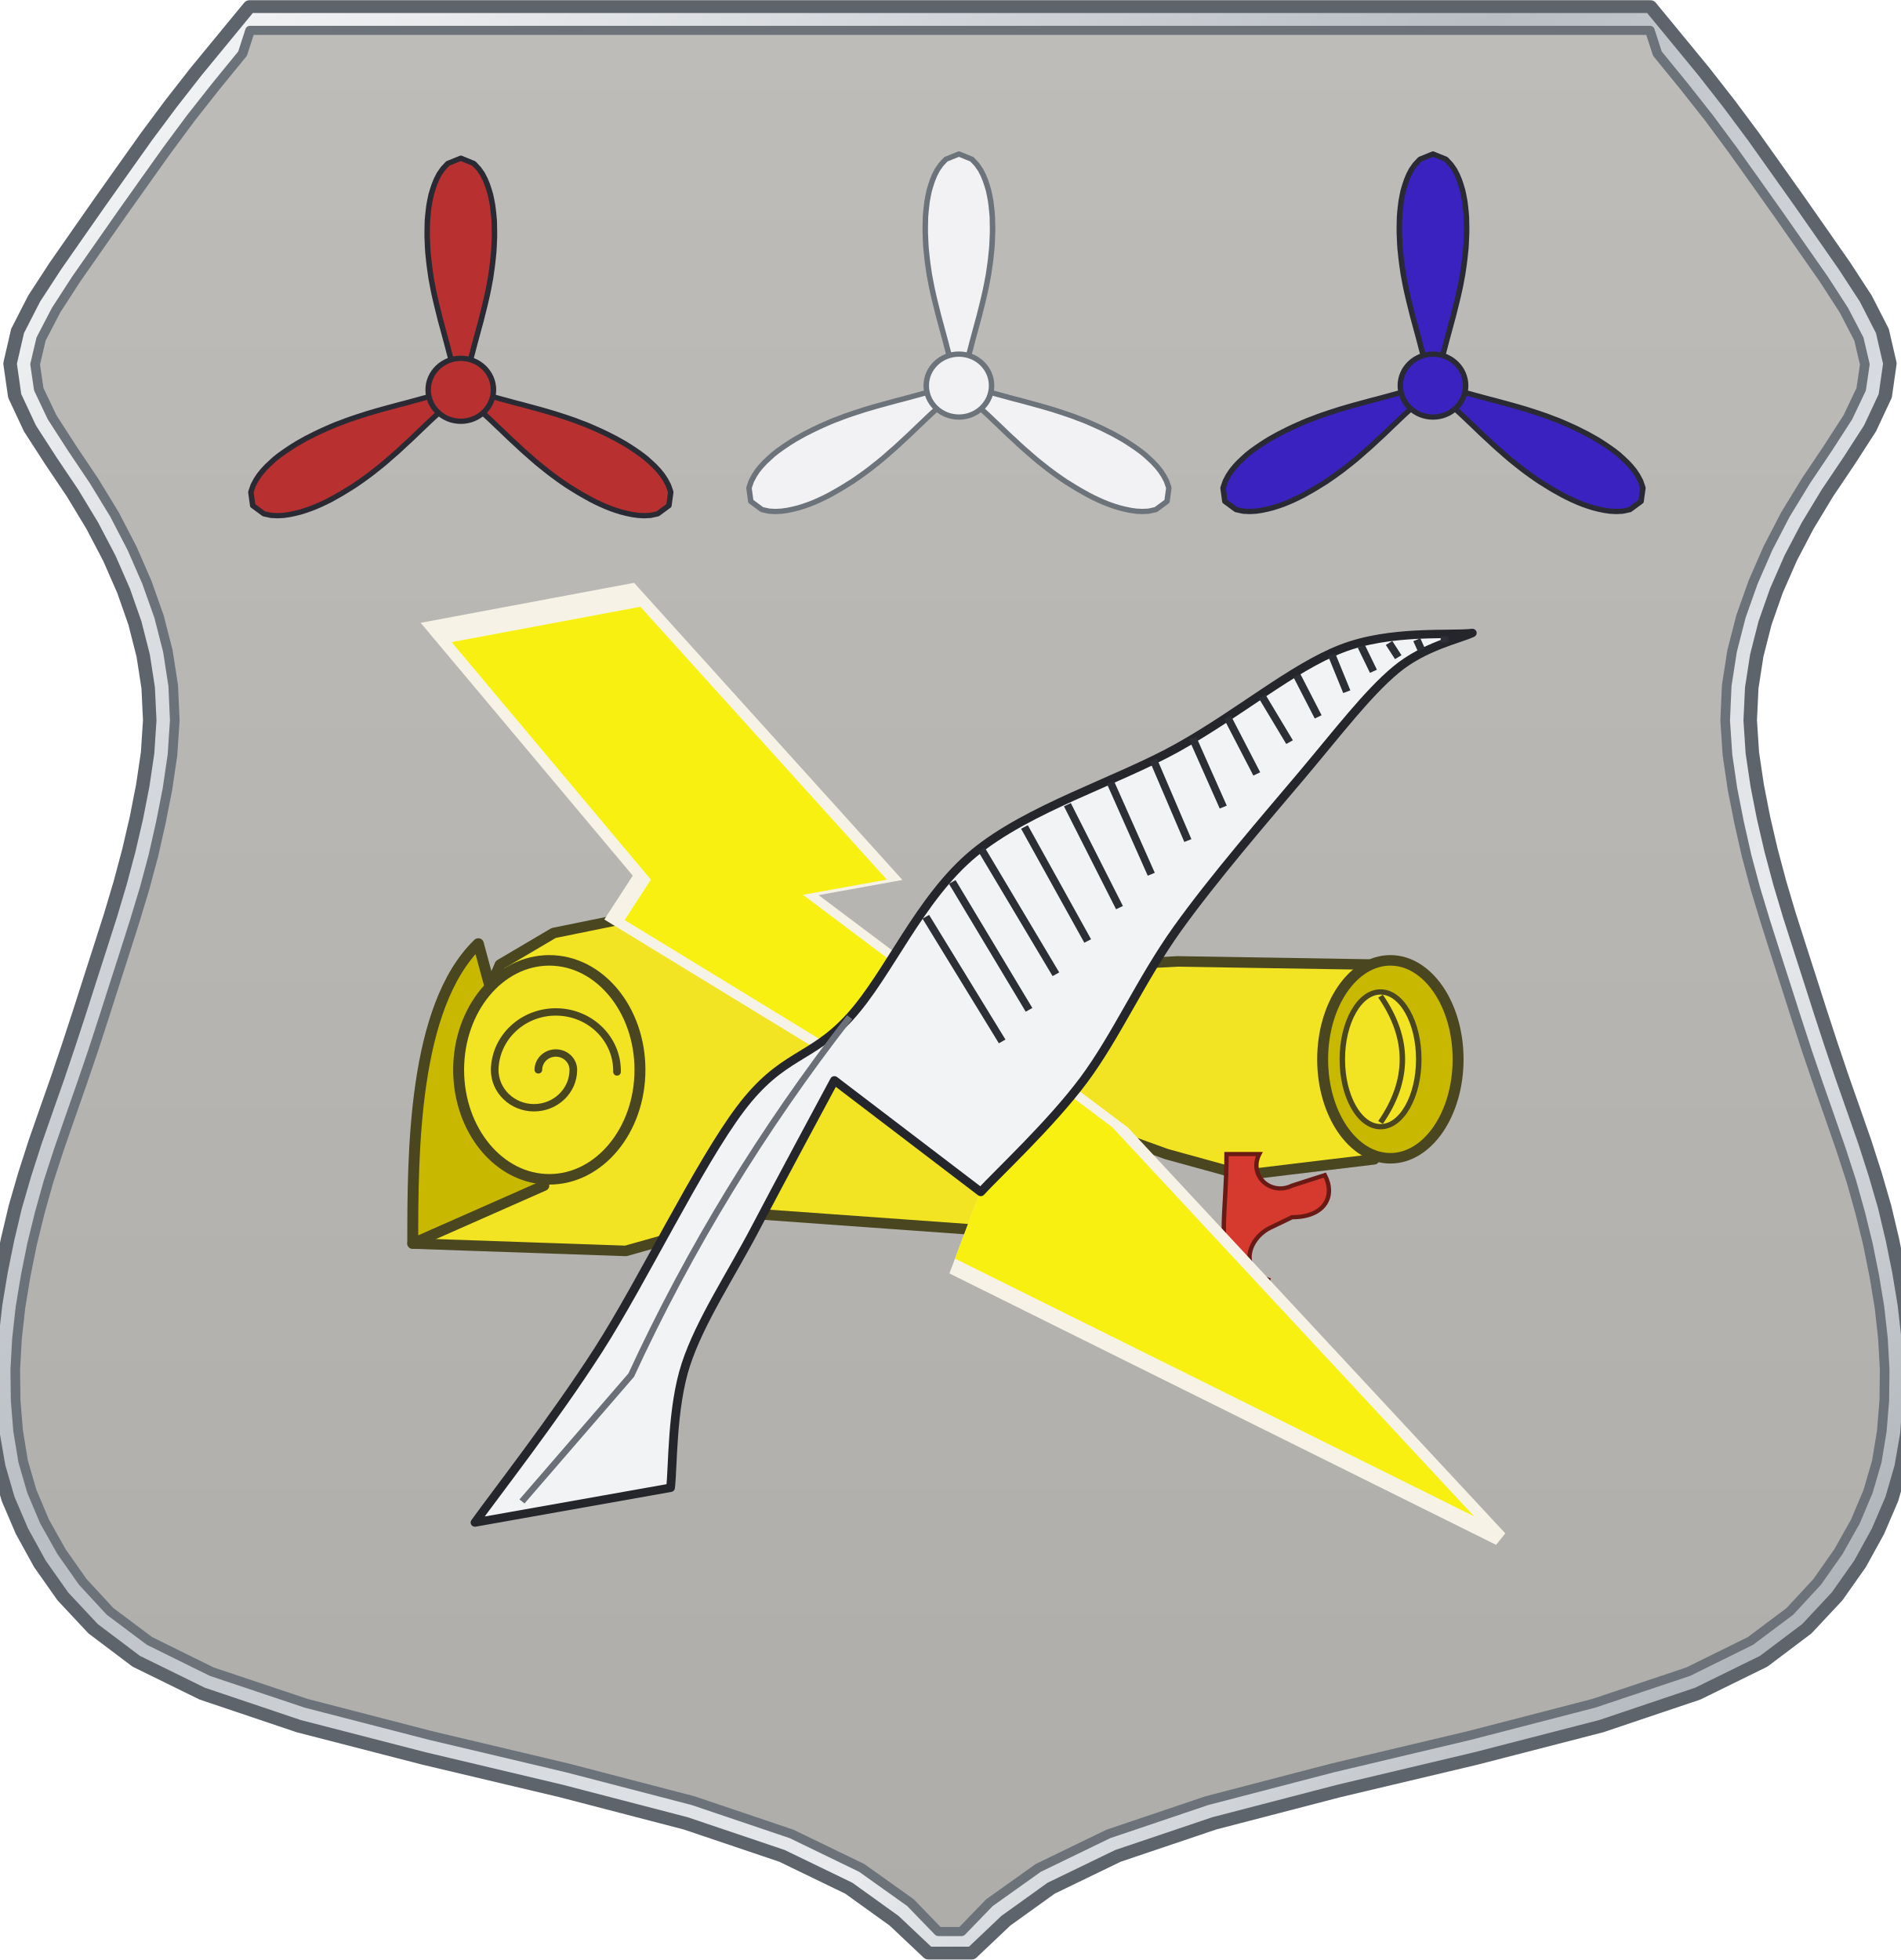
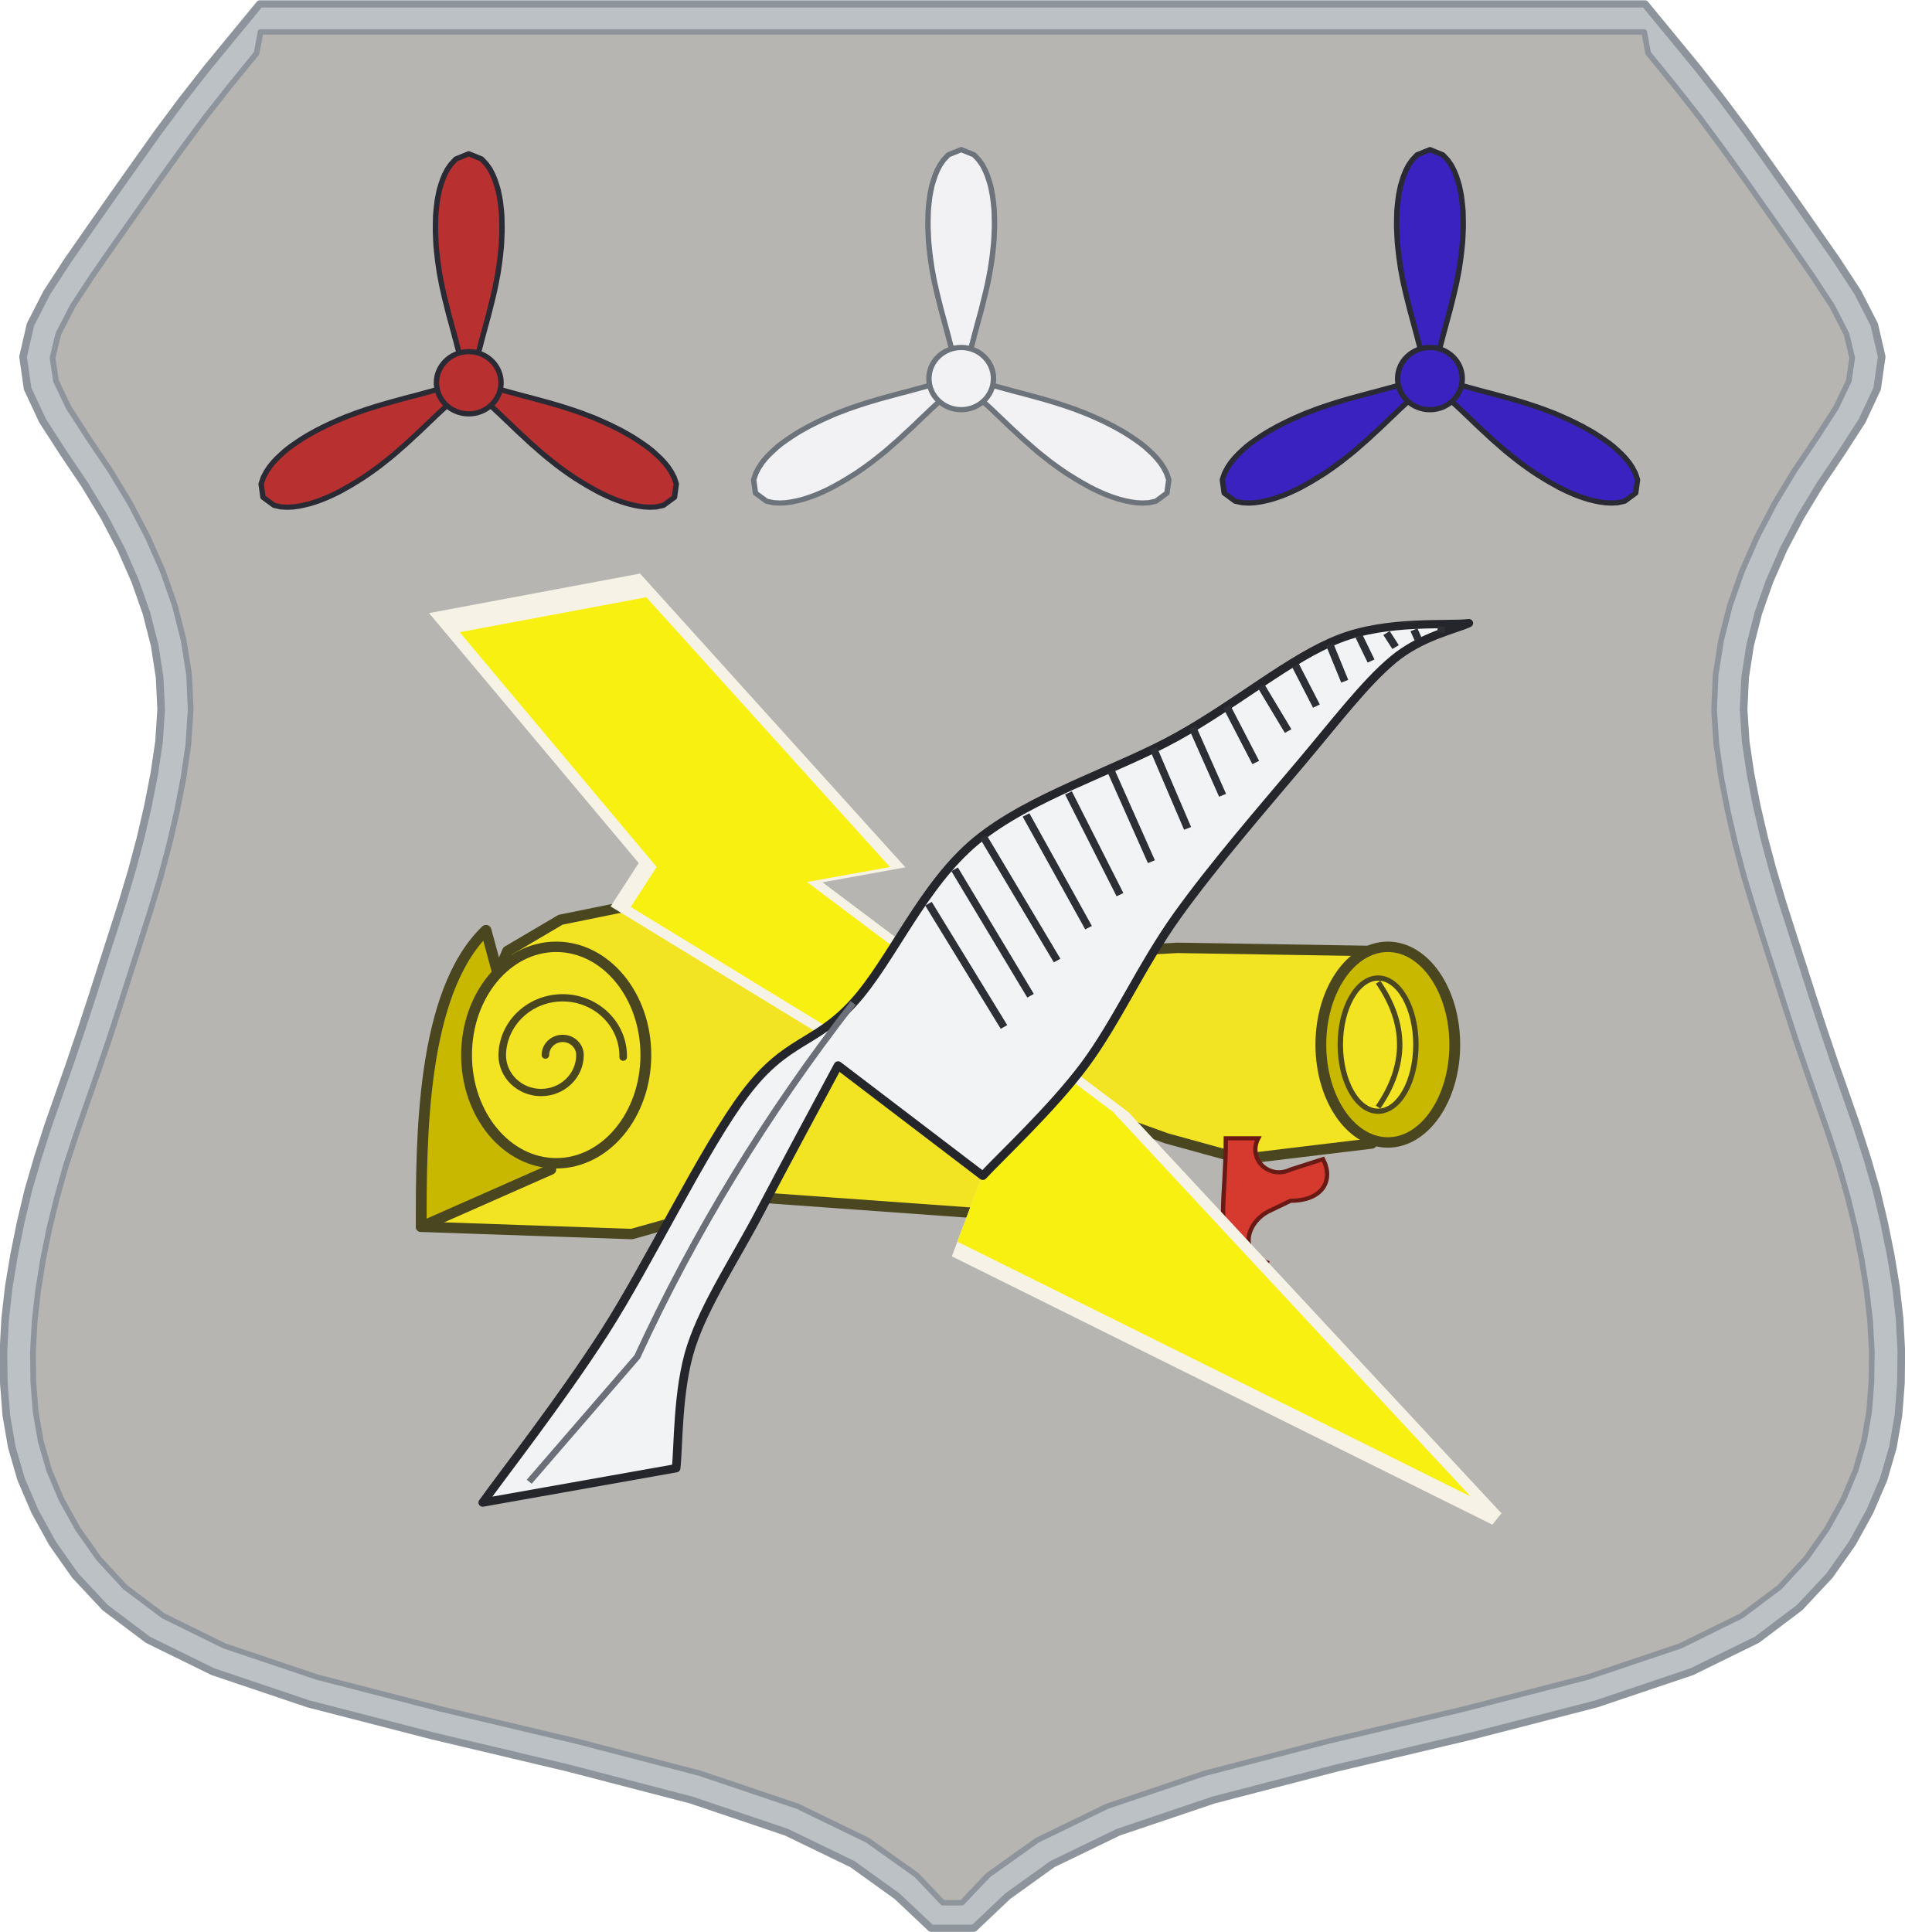
- <svg xmlns="http://www.w3.org/2000/svg" width="1.25in" height="1.289in" viewBox="0 0 125 128.9" data-source="reference-art-measured" data-asset-id="enamel-admin-tech">
+ <svg xmlns="http://www.w3.org/2000/svg" width="1.25in" height="1.268in" viewBox="0 0 125 126.8" data-source="reference-art-measured" data-asset-id="enamel-admin-tech">
  <g transform="scale(1.25)">
-     <g transform="scale(1.045) translate(-0.667 -1.667)">
+     <g transform="scale(1.031) translate(0 -1.8)">
      <defs>
-         <linearGradient id="enamel-admin-tech__sh-rim" x1="0" y1="0" x2="1" y2="1">
-           <stop offset="0" stop-color="#fdfdfe" />
-           <stop offset=".4" stop-color="#b9bec4" />
-           <stop offset=".7" stop-color="#e9ebee" />
-           <stop offset="1" stop-color="#8d949b" />
-         </linearGradient>
-         <linearGradient id="enamel-admin-tech__sh-en" x1="0" y1="0" x2="0" y2="1">
-           <stop offset="0" stop-color="#bdbcb9" />
-           <stop offset="1" stop-color="#aeada9" />
-         </linearGradient>
        <clipPath id="enamel-admin-tech__sh-clip">
-           <path d="M13.67,1.30L13.28,2.57L11.91,4.34L10.60,6.09L9.37,7.84L8.18,9.60L6.99,11.37L5.81,13.15L4.65,14.90L3.60,16.61L2.82,18.19L2.51,19.58L2.70,20.94L3.39,22.47L4.43,24.17L5.57,25.96L6.63,27.79L7.54,29.64L8.31,31.50L8.94,33.37L9.40,35.26L9.68,37.16L9.76,39.07L9.64,40.96L9.38,42.82L9.04,44.64L8.65,46.46L8.19,48.27L7.67,50.08L7.13,51.87L6.59,53.64L6.05,55.42L5.50,57.20L4.92,58.99L4.33,60.77L3.75,62.53L3.21,64.28L2.75,66.01L2.35,67.73L2.02,69.46L1.75,71.18L1.57,72.89L1.48,74.59L1.50,76.29L1.63,77.96L1.89,79.62L2.34,81.25L3.00,82.90L3.88,84.55L4.98,86.20L6.40,87.82L8.45,89.44L11.68,91.12L16.58,92.85L23.03,94.61L30.15,96.39L36.67,98.18L41.78,100.00L45.42,101.86L47.95,103.76L49.40,105.34L50.60,105.34L52.05,103.76L54.58,101.86L58.22,100.00L63.33,98.18L69.85,96.39L76.97,94.61L83.42,92.85L88.32,91.12L91.55,89.44L93.60,87.82L95.02,86.20L96.12,84.55L97.00,82.90L97.66,81.25L98.11,79.62L98.37,77.96L98.50,76.29L98.52,74.59L98.43,72.89L98.25,71.18L97.98,69.46L97.65,67.73L97.25,66.01L96.79,64.28L96.25,62.53L95.67,60.77L95.08,58.99L94.50,57.20L93.95,55.42L93.41,53.64L92.87,51.87L92.33,50.08L91.81,48.27L91.35,46.46L90.96,44.64L90.62,42.82L90.36,40.96L90.24,39.07L90.32,37.16L90.60,35.26L91.06,33.37L91.69,31.50L92.46,29.64L93.37,27.79L94.43,25.96L95.57,24.17L96.61,22.47L97.30,20.94L97.49,19.58L97.18,18.19L96.40,16.61L95.35,14.90L94.19,13.15L93.01,11.37L91.82,9.60L90.63,7.84L89.40,6.09L88.09,4.34L86.72,2.57L86.33,1.30Z" />
+           <path d="M13.68,1.55L13.47,2.73L12.11,4.49L10.81,6.23L9.58,7.98L8.38,9.74L7.20,11.51L6.02,13.28L4.86,15.04L3.81,16.73L3.06,18.27L2.76,19.59L2.94,20.87L3.61,22.35L4.64,24.03L5.79,25.83L6.85,27.68L7.77,29.54L8.55,31.41L9.18,33.30L9.64,35.21L9.93,37.14L10.01,39.08L9.89,40.99L9.63,42.86L9.29,44.69L8.89,46.52L8.43,48.34L7.91,50.15L7.37,51.94L6.83,53.71L6.29,55.49L5.74,57.28L5.16,59.07L4.57,60.85L3.99,62.61L3.45,64.35L2.99,66.07L2.59,67.79L2.26,69.51L2.00,71.22L1.82,72.91L1.73,74.60L1.75,76.28L1.87,77.93L2.14,79.56L2.58,81.17L3.23,82.79L4.09,84.42L5.18,86.05L6.57,87.64L8.58,89.23L11.78,90.89L16.65,92.62L23.09,94.37L30.21,96.15L36.74,97.94L41.88,99.77L45.55,101.65L48.11,103.57L49.50,105.11L50.50,105.11L51.89,103.57L54.45,101.65L58.12,99.77L63.26,97.94L69.79,96.15L76.91,94.37L83.35,92.62L88.22,90.89L91.42,89.23L93.43,87.64L94.82,86.05L95.91,84.42L96.77,82.79L97.42,81.17L97.86,79.56L98.13,77.93L98.25,76.28L98.27,74.60L98.18,72.91L98.00,71.22L97.74,69.51L97.41,67.79L97.01,66.07L96.55,64.35L96.01,62.61L95.43,60.85L94.84,59.07L94.26,57.28L93.71,55.49L93.17,53.71L92.63,51.94L92.09,50.15L91.57,48.34L91.11,46.52L90.71,44.69L90.37,42.86L90.11,40.99L89.99,39.08L90.07,37.14L90.36,35.21L90.82,33.30L91.45,31.41L92.23,29.54L93.15,27.68L94.21,25.83L95.36,24.03L96.39,22.35L97.06,20.87L97.24,19.59L96.94,18.27L96.19,16.73L95.14,15.04L93.98,13.28L92.80,11.51L91.62,9.74L90.42,7.98L89.19,6.23L87.89,4.49L86.53,2.73L86.32,1.55Z" />
        </clipPath>
      </defs>
      <g transform="translate(0.00 2.00) scale(0.97 0.92)">
-         <path d="M13.64,0.00L12.25,1.78L10.87,3.55L9.55,5.33L8.30,7.10L7.10,8.88L5.91,10.65L4.73,12.43L3.56,14.20L2.46,15.98L1.60,17.75L1.21,19.53L1.45,21.30L2.24,23.08L3.33,24.86L4.46,26.63L5.48,28.41L6.36,30.18L7.10,31.96L7.69,33.73L8.12,35.51L8.38,37.28L8.46,39.06L8.35,40.83L8.10,42.61L7.77,44.39L7.38,46.16L6.93,47.94L6.43,49.71L5.89,51.49L5.35,53.26L4.81,55.04L4.26,56.81L3.69,58.59L3.10,60.36L2.51,62.14L1.97,63.91L1.48,65.69L1.08,67.47L0.74,69.24L0.46,71.02L0.27,72.79L0.18,74.57L0.20,76.34L0.33,78.12L0.62,79.89L1.11,81.67L1.83,83.44L2.76,85.22L3.95,87.00L5.52,88.77L7.76,90.55L11.18,92.32L16.19,94.10L22.70,95.87L29.82,97.65L36.28,99.42L41.28,101.20L44.75,102.97L47.10,104.75L48.88,106.52L51.13,106.52L52.90,104.75L55.25,102.97L58.72,101.20L63.72,99.42L70.18,97.65L77.30,95.87L83.81,94.10L88.82,92.32L92.24,90.55L94.48,88.77L96.05,87.00L97.24,85.22L98.17,83.44L98.89,81.67L99.38,79.89L99.67,78.12L99.80,76.34L99.82,74.57L99.73,72.79L99.54,71.02L99.26,69.24L98.92,67.47L98.52,65.69L98.03,63.91L97.49,62.14L96.90,60.36L96.31,58.59L95.74,56.81L95.19,55.04L94.65,53.26L94.11,51.49L93.57,49.71L93.07,47.94L92.62,46.16L92.23,44.39L91.90,42.61L91.65,40.83L91.54,39.06L91.62,37.28L91.88,35.51L92.31,33.73L92.90,31.96L93.64,30.18L94.52,28.41L95.54,26.63L96.67,24.86L97.76,23.08L98.55,21.30L98.79,19.53L98.40,17.75L97.54,15.98L96.44,14.20L95.27,12.43L94.09,10.65L92.90,8.88L91.70,7.10L90.45,5.33L89.13,3.55L87.75,1.78L86.36,0.00Z" fill="url(#enamel-admin-tech__sh-rim)" stroke="#5d646b" stroke-width=".7" stroke-linejoin="round" />
-         <path d="M13.67,1.30L13.28,2.57L11.91,4.34L10.60,6.09L9.37,7.84L8.18,9.60L6.99,11.37L5.81,13.15L4.65,14.90L3.60,16.61L2.82,18.19L2.51,19.58L2.70,20.94L3.39,22.47L4.43,24.17L5.57,25.96L6.63,27.79L7.54,29.64L8.31,31.50L8.94,33.37L9.40,35.26L9.68,37.16L9.76,39.07L9.64,40.96L9.38,42.82L9.04,44.64L8.65,46.46L8.19,48.27L7.67,50.08L7.13,51.87L6.59,53.64L6.05,55.42L5.50,57.20L4.92,58.99L4.33,60.77L3.75,62.53L3.21,64.28L2.75,66.01L2.35,67.73L2.02,69.46L1.75,71.18L1.57,72.89L1.48,74.59L1.50,76.29L1.63,77.96L1.89,79.62L2.34,81.25L3.00,82.90L3.88,84.55L4.98,86.20L6.40,87.82L8.45,89.44L11.68,91.12L16.58,92.85L23.03,94.61L30.15,96.39L36.67,98.18L41.78,100.00L45.42,101.86L47.95,103.76L49.40,105.34L50.60,105.34L52.05,103.76L54.58,101.86L58.22,100.00L63.33,98.18L69.85,96.39L76.97,94.61L83.42,92.85L88.32,91.12L91.55,89.44L93.60,87.82L95.02,86.20L96.12,84.55L97.00,82.90L97.66,81.25L98.11,79.62L98.37,77.96L98.50,76.29L98.52,74.59L98.43,72.89L98.25,71.18L97.98,69.46L97.65,67.73L97.25,66.01L96.79,64.28L96.25,62.53L95.67,60.77L95.08,58.99L94.50,57.20L93.95,55.42L93.41,53.64L92.87,51.87L92.33,50.08L91.81,48.27L91.35,46.46L90.96,44.64L90.62,42.82L90.36,40.96L90.24,39.07L90.32,37.16L90.60,35.26L91.06,33.37L91.69,31.50L92.46,29.64L93.37,27.79L94.43,25.96L95.57,24.17L96.61,22.47L97.30,20.94L97.49,19.58L97.18,18.19L96.40,16.61L95.35,14.90L94.19,13.15L93.01,11.37L91.82,9.60L90.63,7.84L89.40,6.09L88.09,4.34L86.72,2.57L86.33,1.30Z" fill="url(#enamel-admin-tech__sh-en)" stroke="#6b727a" stroke-width=".5" stroke-linejoin="round" />
+         <path id="enamel-admin-tech__sh-outline" d="M13.64,0.00L12.25,1.78L10.87,3.55L9.55,5.33L8.30,7.10L7.10,8.88L5.91,10.65L4.73,12.43L3.56,14.20L2.46,15.98L1.60,17.75L1.21,19.53L1.45,21.30L2.24,23.08L3.33,24.86L4.46,26.63L5.48,28.41L6.36,30.18L7.10,31.96L7.69,33.73L8.12,35.51L8.38,37.28L8.46,39.06L8.35,40.83L8.10,42.61L7.77,44.39L7.38,46.16L6.93,47.94L6.43,49.71L5.89,51.49L5.35,53.26L4.81,55.04L4.26,56.81L3.69,58.59L3.10,60.36L2.51,62.14L1.97,63.91L1.48,65.69L1.08,67.47L0.74,69.24L0.46,71.02L0.27,72.79L0.18,74.57L0.20,76.34L0.33,78.12L0.62,79.89L1.11,81.67L1.83,83.44L2.76,85.22L3.95,87.00L5.52,88.77L7.76,90.55L11.18,92.32L16.19,94.10L22.70,95.87L29.82,97.65L36.28,99.42L41.28,101.20L44.75,102.97L47.10,104.75L48.88,106.52L51.13,106.52L52.90,104.75L55.25,102.97L58.72,101.20L63.72,99.42L70.18,97.65L77.30,95.87L83.81,94.10L88.82,92.32L92.24,90.55L94.48,88.77L96.05,87.00L97.24,85.22L98.17,83.44L98.89,81.67L99.38,79.89L99.67,78.12L99.80,76.34L99.82,74.57L99.73,72.79L99.54,71.02L99.26,69.24L98.92,67.47L98.52,65.69L98.03,63.91L97.49,62.14L96.90,60.36L96.31,58.59L95.74,56.81L95.19,55.04L94.65,53.26L94.11,51.49L93.57,49.71L93.07,47.94L92.62,46.16L92.23,44.39L91.90,42.61L91.65,40.83L91.54,39.06L91.62,37.28L91.88,35.51L92.31,33.73L92.90,31.96L93.64,30.18L94.52,28.41L95.54,26.63L96.67,24.86L97.76,23.08L98.55,21.30L98.79,19.53L98.40,17.75L97.54,15.98L96.44,14.20L95.27,12.43L94.09,10.65L92.90,8.88L91.70,7.10L90.45,5.33L89.13,3.55L87.75,1.78L86.36,0.00Z" fill="#bcc1c6" stroke="#8d949b" stroke-width="0.4" stroke-linejoin="round" />
+         <path d="M13.68,1.55L13.47,2.73L12.11,4.49L10.81,6.23L9.58,7.98L8.38,9.74L7.20,11.51L6.02,13.28L4.86,15.04L3.81,16.73L3.06,18.27L2.76,19.59L2.94,20.87L3.61,22.35L4.64,24.03L5.79,25.83L6.85,27.68L7.77,29.54L8.55,31.41L9.18,33.30L9.64,35.21L9.93,37.14L10.01,39.08L9.89,40.99L9.63,42.86L9.29,44.69L8.89,46.52L8.43,48.34L7.91,50.15L7.37,51.94L6.83,53.71L6.29,55.49L5.74,57.28L5.16,59.07L4.57,60.85L3.99,62.61L3.45,64.35L2.99,66.07L2.59,67.79L2.26,69.51L2.00,71.22L1.82,72.91L1.73,74.60L1.75,76.28L1.87,77.93L2.14,79.56L2.58,81.17L3.23,82.79L4.09,84.42L5.18,86.05L6.57,87.64L8.58,89.23L11.78,90.89L16.65,92.62L23.09,94.37L30.21,96.15L36.74,97.94L41.88,99.77L45.55,101.65L48.11,103.57L49.50,105.11L50.50,105.11L51.89,103.57L54.45,101.65L58.12,99.77L63.26,97.94L69.79,96.15L76.91,94.37L83.35,92.62L88.22,90.89L91.42,89.23L93.43,87.64L94.82,86.05L95.91,84.42L96.77,82.79L97.42,81.17L97.86,79.56L98.13,77.93L98.25,76.28L98.27,74.60L98.18,72.91L98.00,71.22L97.74,69.51L97.41,67.79L97.01,66.07L96.55,64.35L96.01,62.61L95.43,60.85L94.84,59.07L94.26,57.28L93.71,55.49L93.17,53.71L92.63,51.94L92.09,50.15L91.57,48.34L91.11,46.52L90.71,44.69L90.37,42.86L90.11,40.99L89.99,39.08L90.07,37.14L90.36,35.21L90.82,33.30L91.45,31.41L92.23,29.54L93.15,27.68L94.21,25.83L95.36,24.03L96.39,22.35L97.06,20.87L97.24,19.59L96.94,18.27L96.19,16.73L95.14,15.04L93.98,13.28L92.80,11.51L91.62,9.74L90.42,7.98L89.19,6.23L87.89,4.49L86.53,2.73L86.32,1.55Z" fill="#b6b5b1" stroke="#8d949b" stroke-width="0.3" stroke-linejoin="round" />
      </g>
      <g transform="translate(0.00 2.00) scale(0.55 0.53) translate(-31 -51)">
        <path d="M75.15,85.31L75.24,84.81L75.35,84.31L75.48,83.81L75.60,83.32L75.73,82.82L75.86,82.32L75.99,81.82L76.12,81.32L76.25,80.83L76.37,80.33L76.49,79.83L76.61,79.33L76.72,78.84L76.83,78.34L76.93,77.84L77.02,77.34L77.11,76.85L77.18,76.35L77.25,75.85L77.31,75.35L77.36,74.86L77.41,74.36L77.44,73.86L77.46,73.36L77.48,72.86L77.48,72.37L77.47,71.87L77.46,71.37L77.42,70.87L77.37,70.38L77.31,69.88L77.22,69.38L77.12,68.88L76.98,68.39L76.82,67.89L76.62,67.39L76.37,66.89L76.04,66.40L75.59,65.90L74.40,65.40L74.40,65.40L73.21,65.90L72.76,66.40L72.43,66.89L72.18,67.39L71.98,67.89L71.82,68.39L71.68,68.88L71.58,69.38L71.49,69.88L71.43,70.38L71.38,70.87L71.34,71.37L71.33,71.87L71.32,72.37L71.32,72.86L71.34,73.36L71.36,73.86L71.39,74.36L71.44,74.86L71.49,75.35L71.55,75.85L71.62,76.35L71.69,76.85L71.78,77.34L71.87,77.84L71.97,78.34L72.08,78.84L72.19,79.33L72.31,79.83L72.43,80.33L72.55,80.83L72.68,81.32L72.81,81.82L72.94,82.32L73.07,82.82L73.20,83.32L73.32,83.81L73.45,84.31L73.56,84.81L73.65,85.31Z" fill="#b83030" stroke="#2a2a35" stroke-width=".5" stroke-linejoin="round" />
        <path d="M72.21,87.80L71.73,87.97L71.25,88.12L70.76,88.26L70.26,88.40L69.77,88.54L69.27,88.68L68.77,88.81L68.28,88.95L67.78,89.09L67.29,89.23L66.80,89.37L66.31,89.52L65.82,89.67L65.34,89.83L64.86,89.99L64.38,90.16L63.91,90.33L63.44,90.52L62.97,90.70L62.51,90.90L62.05,91.11L61.60,91.32L61.15,91.54L60.71,91.77L60.27,92.00L59.84,92.25L59.41,92.50L58.99,92.77L58.58,93.05L58.17,93.34L57.77,93.64L57.38,93.96L57.01,94.31L56.64,94.67L56.29,95.06L55.96,95.48L55.66,95.95L55.39,96.48L55.18,97.12L55.35,98.40L55.35,98.40L56.37,99.18L57.03,99.33L57.62,99.36L58.18,99.33L58.71,99.25L59.22,99.14L59.72,99.01L60.21,98.85L60.68,98.68L61.14,98.49L61.60,98.28L62.05,98.06L62.49,97.83L62.92,97.58L63.35,97.33L63.77,97.07L64.19,96.80L64.61,96.53L65.02,96.24L65.42,95.95L65.82,95.65L66.22,95.34L66.61,95.02L67.00,94.70L67.39,94.37L67.77,94.03L68.14,93.69L68.52,93.35L68.89,93.00L69.26,92.64L69.63,92.29L70.00,91.93L70.36,91.57L70.73,91.20L71.10,90.84L71.46,90.48L71.83,90.12L72.20,89.77L72.58,89.42L72.96,89.10Z" fill="#b83030" stroke="#2a2a35" stroke-width=".5" stroke-linejoin="round" />
        <path d="M75.84,89.10L76.22,89.42L76.60,89.77L76.97,90.12L77.34,90.48L77.70,90.84L78.07,91.20L78.44,91.57L78.80,91.93L79.17,92.29L79.54,92.64L79.91,93.00L80.28,93.35L80.66,93.69L81.03,94.03L81.41,94.37L81.80,94.70L82.19,95.02L82.58,95.34L82.98,95.65L83.38,95.95L83.78,96.24L84.19,96.53L84.61,96.80L85.03,97.07L85.45,97.33L85.88,97.58L86.31,97.83L86.75,98.06L87.20,98.28L87.66,98.49L88.12,98.68L88.59,98.85L89.08,99.01L89.58,99.14L90.09,99.25L90.62,99.33L91.18,99.36L91.77,99.33L92.43,99.18L93.45,98.40L93.45,98.40L93.62,97.12L93.41,96.48L93.14,95.95L92.84,95.48L92.51,95.06L92.16,94.67L91.79,94.31L91.42,93.96L91.03,93.64L90.63,93.34L90.22,93.05L89.81,92.77L89.39,92.50L88.96,92.25L88.53,92.00L88.09,91.77L87.65,91.54L87.20,91.32L86.75,91.11L86.29,90.90L85.83,90.70L85.36,90.52L84.89,90.33L84.42,90.16L83.94,89.99L83.46,89.83L82.98,89.67L82.49,89.52L82.00,89.37L81.51,89.23L81.02,89.09L80.52,88.95L80.03,88.81L79.53,88.68L79.03,88.54L78.54,88.40L78.04,88.26L77.55,88.12L77.07,87.97L76.59,87.80Z" fill="#b83030" stroke="#2a2a35" stroke-width=".5" stroke-linejoin="round" />
        <circle cx="74.40" cy="87.40" r="2.99" fill="#b83030" stroke="#2a2a35" stroke-width=".5" />
        <path d="M120.75,84.91L120.84,84.41L120.95,83.91L121.08,83.41L121.20,82.92L121.33,82.42L121.46,81.92L121.59,81.42L121.72,80.92L121.85,80.43L121.97,79.93L122.09,79.43L122.21,78.93L122.32,78.44L122.43,77.94L122.53,77.44L122.62,76.94L122.71,76.45L122.78,75.95L122.85,75.45L122.91,74.95L122.96,74.46L123.01,73.96L123.04,73.46L123.06,72.96L123.08,72.46L123.08,71.97L123.07,71.47L123.06,70.97L123.02,70.47L122.97,69.98L122.91,69.48L122.82,68.98L122.72,68.48L122.58,67.99L122.42,67.49L122.22,66.99L121.97,66.49L121.64,66.00L121.19,65.50L120.00,65.00L120.00,65.00L118.81,65.50L118.36,66.00L118.03,66.49L117.78,66.99L117.58,67.49L117.42,67.99L117.28,68.48L117.18,68.98L117.09,69.48L117.03,69.98L116.98,70.47L116.94,70.97L116.93,71.47L116.92,71.97L116.92,72.46L116.94,72.96L116.96,73.46L116.99,73.96L117.04,74.46L117.09,74.95L117.15,75.45L117.22,75.95L117.29,76.45L117.38,76.94L117.47,77.44L117.57,77.94L117.68,78.44L117.79,78.93L117.91,79.43L118.03,79.93L118.15,80.43L118.28,80.92L118.41,81.42L118.54,81.92L118.67,82.42L118.80,82.92L118.92,83.41L119.05,83.91L119.16,84.41L119.25,84.91Z" fill="#f2f2f4" stroke="#6c737b" stroke-width=".5" stroke-linejoin="round" />
        <path d="M117.81,87.40L117.33,87.57L116.85,87.72L116.36,87.86L115.86,88.00L115.37,88.14L114.87,88.28L114.37,88.41L113.88,88.55L113.38,88.69L112.89,88.83L112.40,88.97L111.91,89.12L111.42,89.27L110.94,89.43L110.46,89.59L109.98,89.76L109.51,89.93L109.04,90.12L108.57,90.30L108.11,90.50L107.65,90.71L107.20,90.92L106.75,91.14L106.31,91.37L105.87,91.60L105.44,91.85L105.01,92.10L104.59,92.37L104.18,92.65L103.77,92.94L103.37,93.24L102.98,93.56L102.61,93.91L102.24,94.27L101.89,94.66L101.56,95.08L101.26,95.55L100.99,96.08L100.78,96.72L100.95,98.00L100.95,98.00L101.97,98.78L102.63,98.93L103.22,98.96L103.78,98.93L104.31,98.85L104.82,98.74L105.32,98.61L105.81,98.45L106.28,98.28L106.74,98.09L107.20,97.88L107.65,97.66L108.09,97.43L108.52,97.18L108.95,96.93L109.37,96.67L109.79,96.40L110.21,96.13L110.62,95.84L111.02,95.55L111.42,95.25L111.82,94.94L112.21,94.62L112.60,94.30L112.99,93.97L113.37,93.63L113.74,93.29L114.12,92.95L114.49,92.60L114.86,92.24L115.23,91.89L115.60,91.53L115.96,91.17L116.33,90.80L116.70,90.44L117.06,90.08L117.43,89.72L117.80,89.37L118.18,89.02L118.56,88.70Z" fill="#f2f2f4" stroke="#6c737b" stroke-width=".5" stroke-linejoin="round" />
        <path d="M121.44,88.70L121.82,89.02L122.20,89.37L122.57,89.72L122.94,90.08L123.30,90.44L123.67,90.80L124.04,91.17L124.40,91.53L124.77,91.89L125.14,92.24L125.51,92.60L125.88,92.95L126.26,93.29L126.63,93.63L127.01,93.97L127.40,94.30L127.79,94.62L128.18,94.94L128.58,95.25L128.98,95.55L129.38,95.84L129.79,96.13L130.21,96.40L130.63,96.67L131.05,96.93L131.48,97.18L131.91,97.43L132.35,97.66L132.80,97.88L133.26,98.09L133.72,98.28L134.19,98.45L134.68,98.61L135.18,98.74L135.69,98.85L136.22,98.93L136.78,98.96L137.37,98.93L138.03,98.78L139.05,98.00L139.05,98.00L139.22,96.72L139.01,96.08L138.74,95.55L138.44,95.08L138.11,94.66L137.76,94.27L137.39,93.91L137.02,93.56L136.63,93.24L136.23,92.94L135.82,92.65L135.41,92.37L134.99,92.10L134.56,91.85L134.13,91.60L133.69,91.37L133.25,91.14L132.80,90.92L132.35,90.71L131.89,90.50L131.43,90.30L130.96,90.12L130.49,89.93L130.02,89.76L129.54,89.59L129.06,89.43L128.58,89.27L128.09,89.12L127.60,88.97L127.11,88.83L126.62,88.69L126.12,88.55L125.63,88.41L125.13,88.28L124.63,88.14L124.14,88.00L123.64,87.86L123.15,87.72L122.67,87.57L122.19,87.40Z" fill="#f2f2f4" stroke="#6c737b" stroke-width=".5" stroke-linejoin="round" />
        <circle cx="120.00" cy="87.00" r="2.99" fill="#f2f2f4" stroke="#6c737b" stroke-width=".5" />
        <path d="M164.15,84.91L164.24,84.41L164.35,83.91L164.48,83.41L164.60,82.92L164.73,82.42L164.86,81.92L164.99,81.42L165.12,80.92L165.25,80.43L165.37,79.93L165.49,79.43L165.61,78.93L165.72,78.44L165.83,77.94L165.93,77.44L166.02,76.94L166.11,76.45L166.18,75.95L166.25,75.45L166.31,74.95L166.36,74.46L166.41,73.96L166.44,73.46L166.46,72.96L166.48,72.46L166.48,71.97L166.47,71.47L166.46,70.97L166.42,70.47L166.37,69.98L166.31,69.48L166.22,68.98L166.12,68.48L165.98,67.99L165.82,67.49L165.62,66.99L165.37,66.49L165.04,66.00L164.59,65.50L163.40,65.00L163.40,65.00L162.21,65.50L161.76,66.00L161.43,66.49L161.18,66.99L160.98,67.49L160.82,67.99L160.68,68.48L160.58,68.98L160.49,69.48L160.43,69.98L160.38,70.47L160.34,70.97L160.33,71.47L160.32,71.97L160.32,72.46L160.34,72.96L160.36,73.46L160.39,73.96L160.44,74.46L160.49,74.95L160.55,75.45L160.62,75.95L160.69,76.45L160.78,76.94L160.87,77.44L160.97,77.94L161.08,78.44L161.19,78.93L161.31,79.43L161.43,79.93L161.55,80.43L161.68,80.92L161.81,81.42L161.94,81.92L162.07,82.42L162.20,82.92L162.32,83.41L162.45,83.91L162.56,84.41L162.65,84.91Z" fill="#3a22c0" stroke="#2a2a35" stroke-width=".5" stroke-linejoin="round" />
        <path d="M161.21,87.40L160.73,87.57L160.25,87.72L159.76,87.86L159.26,88.00L158.77,88.14L158.27,88.28L157.77,88.41L157.28,88.55L156.78,88.69L156.29,88.83L155.80,88.97L155.31,89.12L154.82,89.27L154.34,89.43L153.86,89.59L153.38,89.76L152.91,89.93L152.44,90.12L151.97,90.30L151.51,90.50L151.05,90.71L150.60,90.92L150.15,91.14L149.71,91.37L149.27,91.60L148.84,91.85L148.41,92.10L147.99,92.37L147.58,92.65L147.17,92.94L146.77,93.24L146.38,93.56L146.01,93.91L145.64,94.27L145.29,94.66L144.96,95.08L144.66,95.55L144.39,96.08L144.18,96.72L144.35,98.00L144.35,98.00L145.37,98.78L146.03,98.93L146.62,98.96L147.18,98.93L147.71,98.85L148.22,98.74L148.72,98.61L149.21,98.45L149.68,98.28L150.14,98.09L150.60,97.88L151.05,97.66L151.49,97.43L151.92,97.18L152.35,96.93L152.77,96.67L153.19,96.40L153.61,96.13L154.02,95.84L154.42,95.55L154.82,95.25L155.22,94.94L155.61,94.62L156.00,94.30L156.39,93.97L156.77,93.63L157.14,93.29L157.52,92.95L157.89,92.60L158.26,92.24L158.63,91.89L159.00,91.53L159.36,91.17L159.73,90.80L160.10,90.44L160.46,90.08L160.83,89.72L161.20,89.37L161.58,89.02L161.96,88.70Z" fill="#3a22c0" stroke="#2a2a35" stroke-width=".5" stroke-linejoin="round" />
        <path d="M164.84,88.70L165.22,89.02L165.60,89.37L165.97,89.72L166.34,90.08L166.70,90.44L167.07,90.80L167.44,91.17L167.80,91.53L168.17,91.89L168.54,92.24L168.91,92.60L169.28,92.95L169.66,93.29L170.03,93.63L170.41,93.97L170.80,94.30L171.19,94.62L171.58,94.94L171.98,95.25L172.38,95.55L172.78,95.84L173.19,96.13L173.61,96.40L174.03,96.67L174.45,96.93L174.88,97.18L175.31,97.43L175.75,97.66L176.20,97.88L176.66,98.09L177.12,98.28L177.59,98.45L178.08,98.61L178.58,98.74L179.09,98.85L179.62,98.93L180.18,98.96L180.77,98.93L181.43,98.78L182.45,98.00L182.45,98.00L182.62,96.72L182.41,96.08L182.14,95.55L181.84,95.08L181.51,94.66L181.16,94.27L180.79,93.91L180.42,93.56L180.03,93.24L179.63,92.94L179.22,92.65L178.81,92.37L178.39,92.10L177.96,91.85L177.53,91.60L177.09,91.37L176.65,91.14L176.20,90.92L175.75,90.71L175.29,90.50L174.83,90.30L174.36,90.12L173.89,89.93L173.42,89.76L172.94,89.59L172.46,89.43L171.98,89.27L171.49,89.12L171.00,88.97L170.51,88.83L170.02,88.69L169.52,88.55L169.03,88.41L168.53,88.28L168.03,88.14L167.54,88.00L167.04,87.86L166.55,87.72L166.07,87.57L165.59,87.40Z" fill="#3a22c0" stroke="#2a2a35" stroke-width=".5" stroke-linejoin="round" />
        <circle cx="163.40" cy="87.00" r="2.99" fill="#3a22c0" stroke="#2a2a35" stroke-width=".5" />
        <path d="M82.90,139.00L90.00,137.50L107.00,143.50L140.00,141.70L158.00,142.00L158.00,160.50L146.00,162.00L139.00,160.00L131.00,157.00L124.00,167.00L124.30,167.40L101.50,165.70L89.50,169.20L70.00,168.50L72.50,159.00L75.50,148.00L78.00,142.00Z" fill="#f2e422" stroke="#4a4620" stroke-width="1" stroke-linejoin="round" />
        <ellipse cx="159.5" cy="151" rx="6.2" ry="9.4" fill="#c9b800" stroke="#4a4620" stroke-width="1" />
        <ellipse cx="158.6" cy="151" rx="3.5" ry="6.4" fill="#f2e422" stroke="#4a4620" stroke-width=".5" />
        <path d="M158.6,145 q4,6 0,12" fill="none" stroke="#4a4620" stroke-width=".5" />
        <path d="M76,140 C70,146 70,160 70,168.5 L82,163 Z" fill="#c9b800" stroke="#4a4620" stroke-width="1" stroke-linejoin="round" />
        <ellipse cx="82.5" cy="152" rx="8.3" ry="10.4" fill="#f2e422" stroke="#4a4620" stroke-width="1" />
        <path d="M82.5,152 m-1,0 a1.6,1.6 0 1,1 3.2,0 a3.6,3.6 0 1,1 -7.2,0 a5.6,5.6 0 1,1 11.2,0.2" fill="none" stroke="#4a4620" stroke-width=".7" stroke-linecap="round" />
        <path d="M144.5,160 c0,6 -1,9 1,11 l3,1 c-3,-1 -2,-4 0,-5 l2,-1 c3,0 4,-2 3,-4 l-3,1 c-2,1 -4,-1 -3,-3 Z" fill="#d63a2e" stroke="#6a1a14" stroke-width=".4" />
        <path d="M72.00,110.00L90.00,106.50L113.50,133.50L105.50,135.00L135.00,158.00L169.50,196.50L120.00,171.00L124.00,160.00L88.50,137.50L91.00,133.50Z" fill="#f6f3e6" stroke="#f6f3e6" stroke-width="1.4" stroke-linejoin="miter" />
        <path d="M73.56,111.37L90.84,108.01L113.40,133.93L105.72,135.37L134.04,157.45L167.16,194.41L119.64,169.93L123.48,159.37L89.40,137.77L91.80,133.93Z" fill="#f8f010" />
        <path d="M167.00,110.50C165.00,110.75 159.50,110.18 155.00,112.00C150.50,113.82 145.60,118.17 140.00,121.40C134.40,124.63 126.40,127.13 121.40,131.40C116.40,135.67 113.57,142.95 110.00,147.00C106.43,151.05 103.83,150.43 100.00,155.70C96.17,160.97 91.05,172.05 87.00,178.60C82.95,185.15 77.58,192.27 75.70,195.00L93.6,191.7C93.83,189.75 93.70,184.12 95.00,180.00C96.30,175.88 99.13,171.50 101.40,167.00C103.67,162.50 107.40,155.33 108.60,153.00L122,163.6C123.57,161.83 128.40,157.17 131.40,153.00C134.40,148.83 136.67,143.43 140.00,138.60C143.33,133.77 148.07,128.10 151.40,124.00C154.73,119.90 157.40,116.25 160.00,114.00C162.60,111.75 165.83,111.08 167.00,110.50Z" fill="#f2f3f5" stroke="#24262b" stroke-width=".8" stroke-linejoin="round" />
        <path d="M164.46,110.82L164.45,111.41" stroke="#2c2f35" stroke-width=".7" />
        <path d="M161.92,111.14L162.34,112.11" stroke="#2c2f35" stroke-width=".7" />
        <path d="M159.38,111.45L160.22,112.80" stroke="#2c2f35" stroke-width=".7" />
        <path d="M156.84,111.77L157.95,114.14" stroke="#2c2f35" stroke-width=".7" />
        <path d="M154.12,112.55L155.51,116.08" stroke="#2c2f35" stroke-width=".7" />
        <path d="M150.94,114.54L152.89,118.47" stroke="#2c2f35" stroke-width=".7" />
        <path d="M147.76,116.53L150.27,120.87" stroke="#2c2f35" stroke-width=".7" />
        <path d="M144.59,118.52L147.27,123.89" stroke="#2c2f35" stroke-width=".7" />
        <path d="M141.41,120.52L144.20,127.04" stroke="#2c2f35" stroke-width=".7" />
        <path d="M137.81,122.58L140.96,130.22" stroke="#2c2f35" stroke-width=".7" />
        <path d="M133.87,124.69L137.61,133.42" stroke="#2c2f35" stroke-width=".7" />
        <path d="M129.93,126.81L134.70,136.59" stroke="#2c2f35" stroke-width=".7" />
        <path d="M126.00,128.93L131.79,139.76" stroke="#2c2f35" stroke-width=".7" />
        <path d="M122.06,131.05L128.88,142.92" stroke="#2c2f35" stroke-width=".7" />
        <path d="M119.39,134.15L126.42,146.30" stroke="#2c2f35" stroke-width=".7" />
        <path d="M116.97,137.46L123.96,149.30" stroke="#2c2f35" stroke-width=".7" />
        <path d="M110,147 Q98,163 90,181 L80,193" fill="none" stroke="#6b7078" stroke-width=".6" />
      </g>
    </g>
  </g>
</svg>
